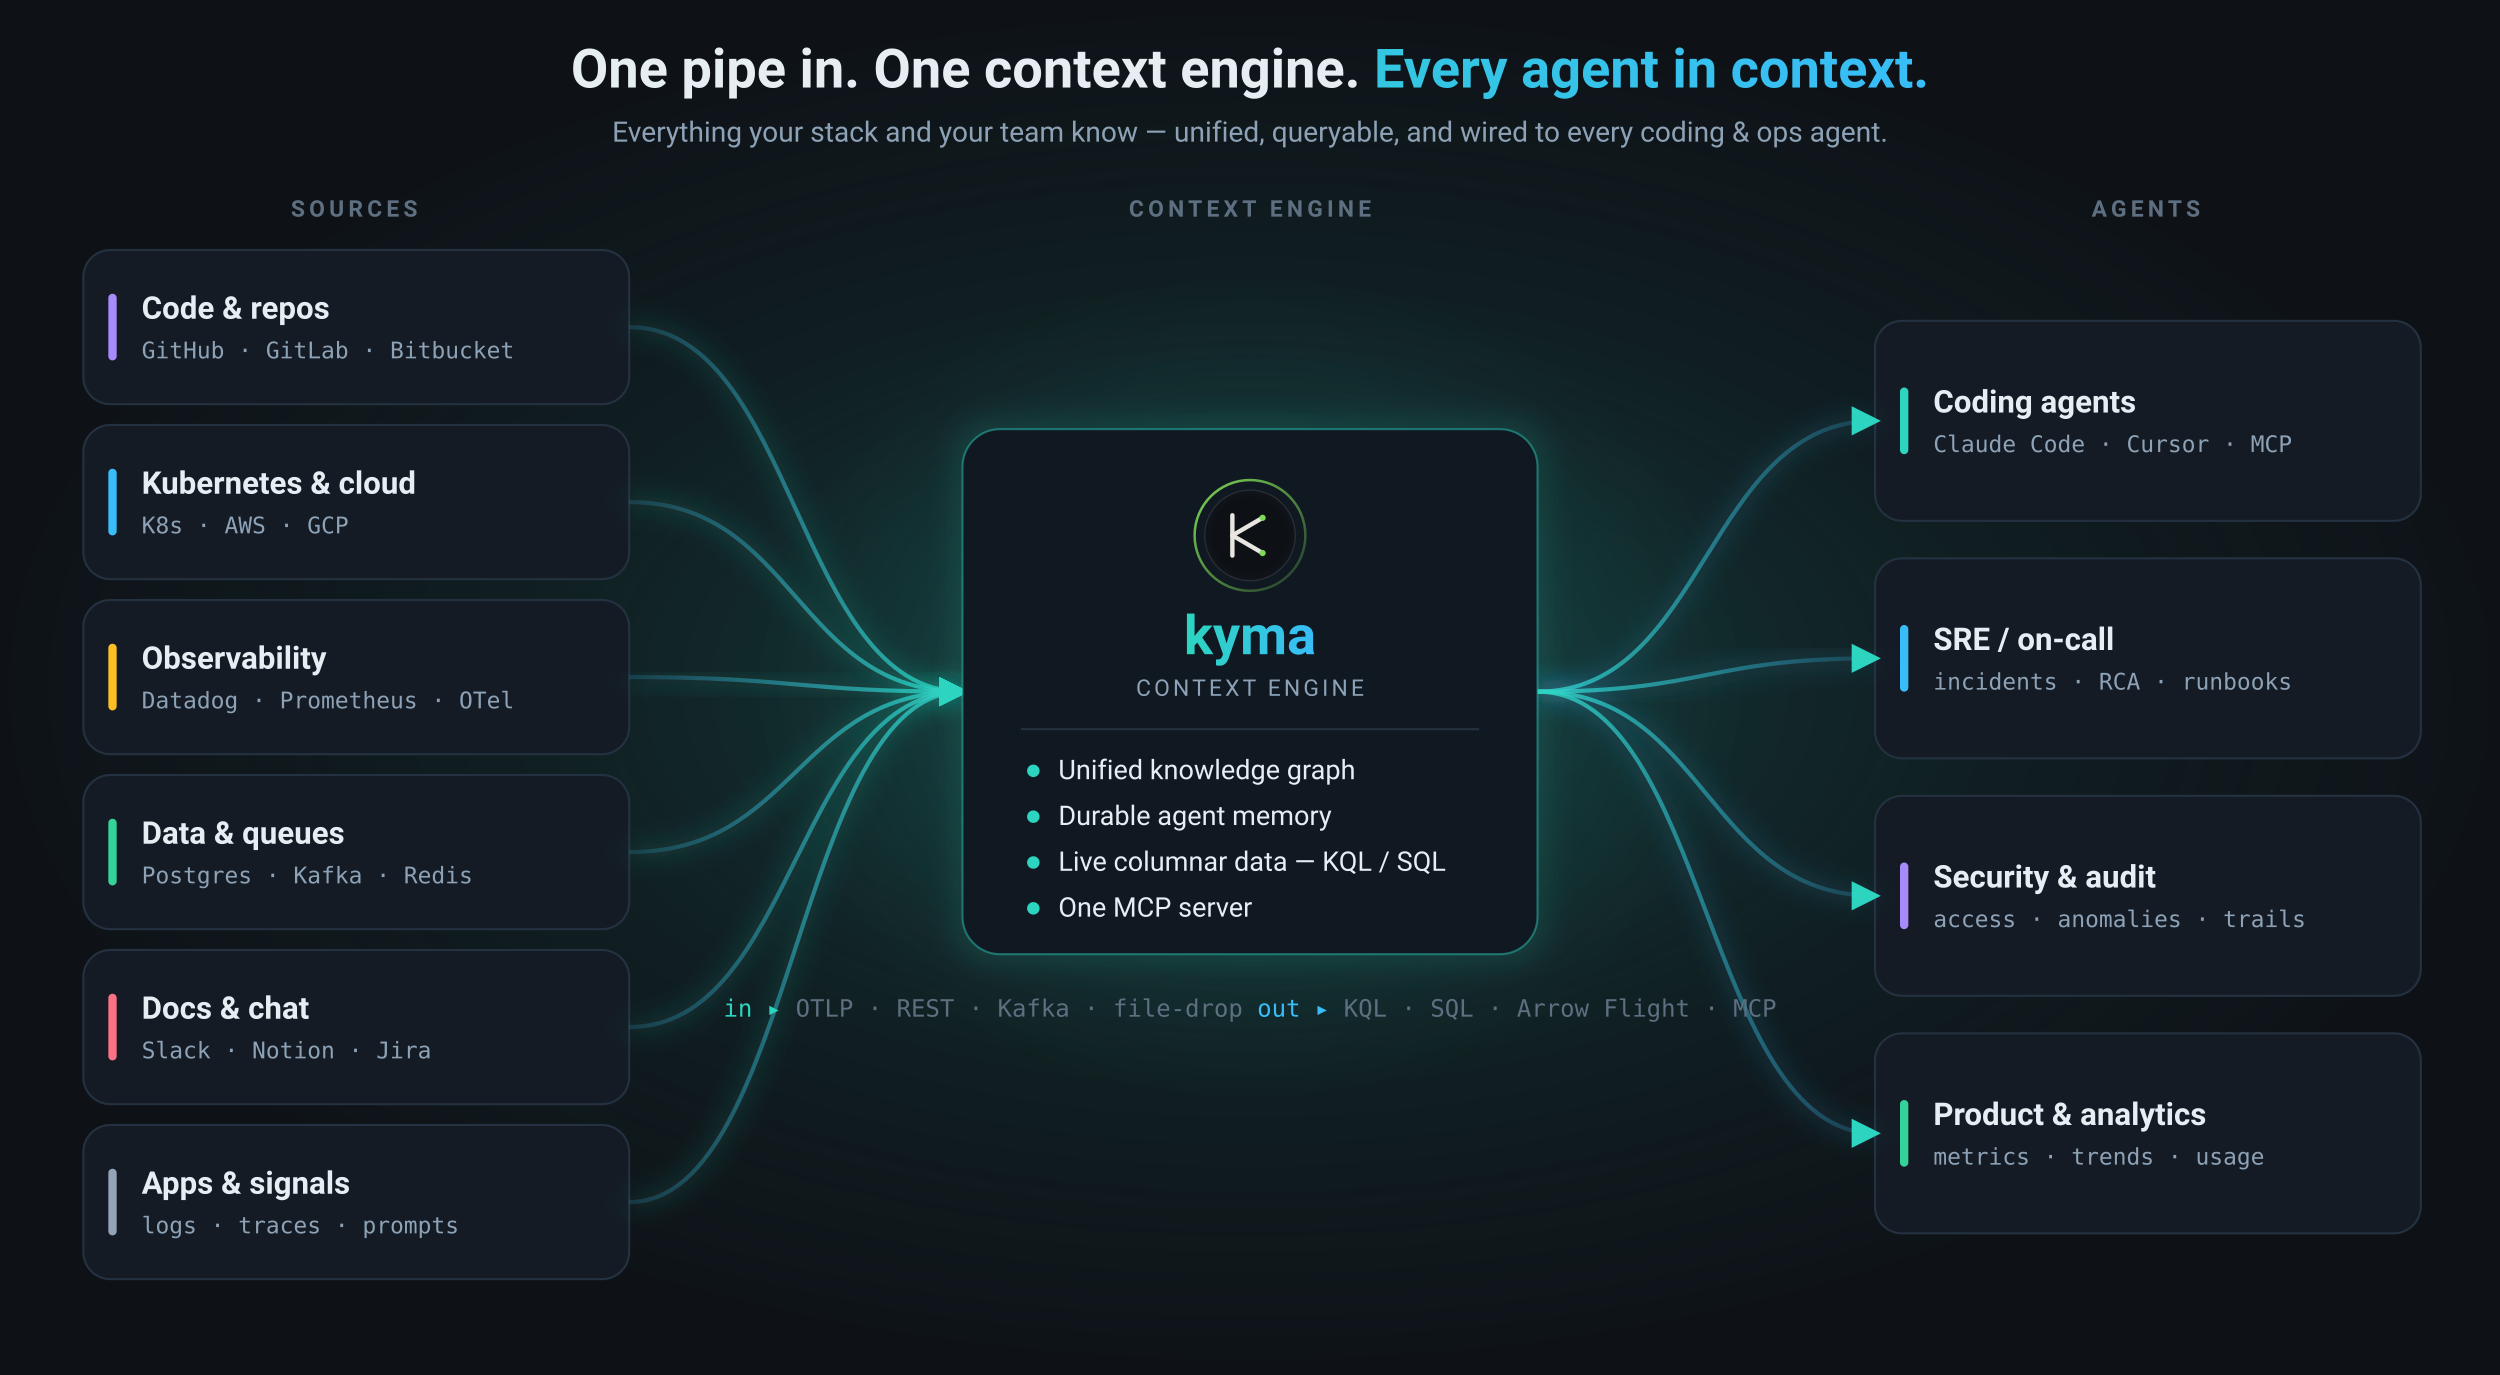
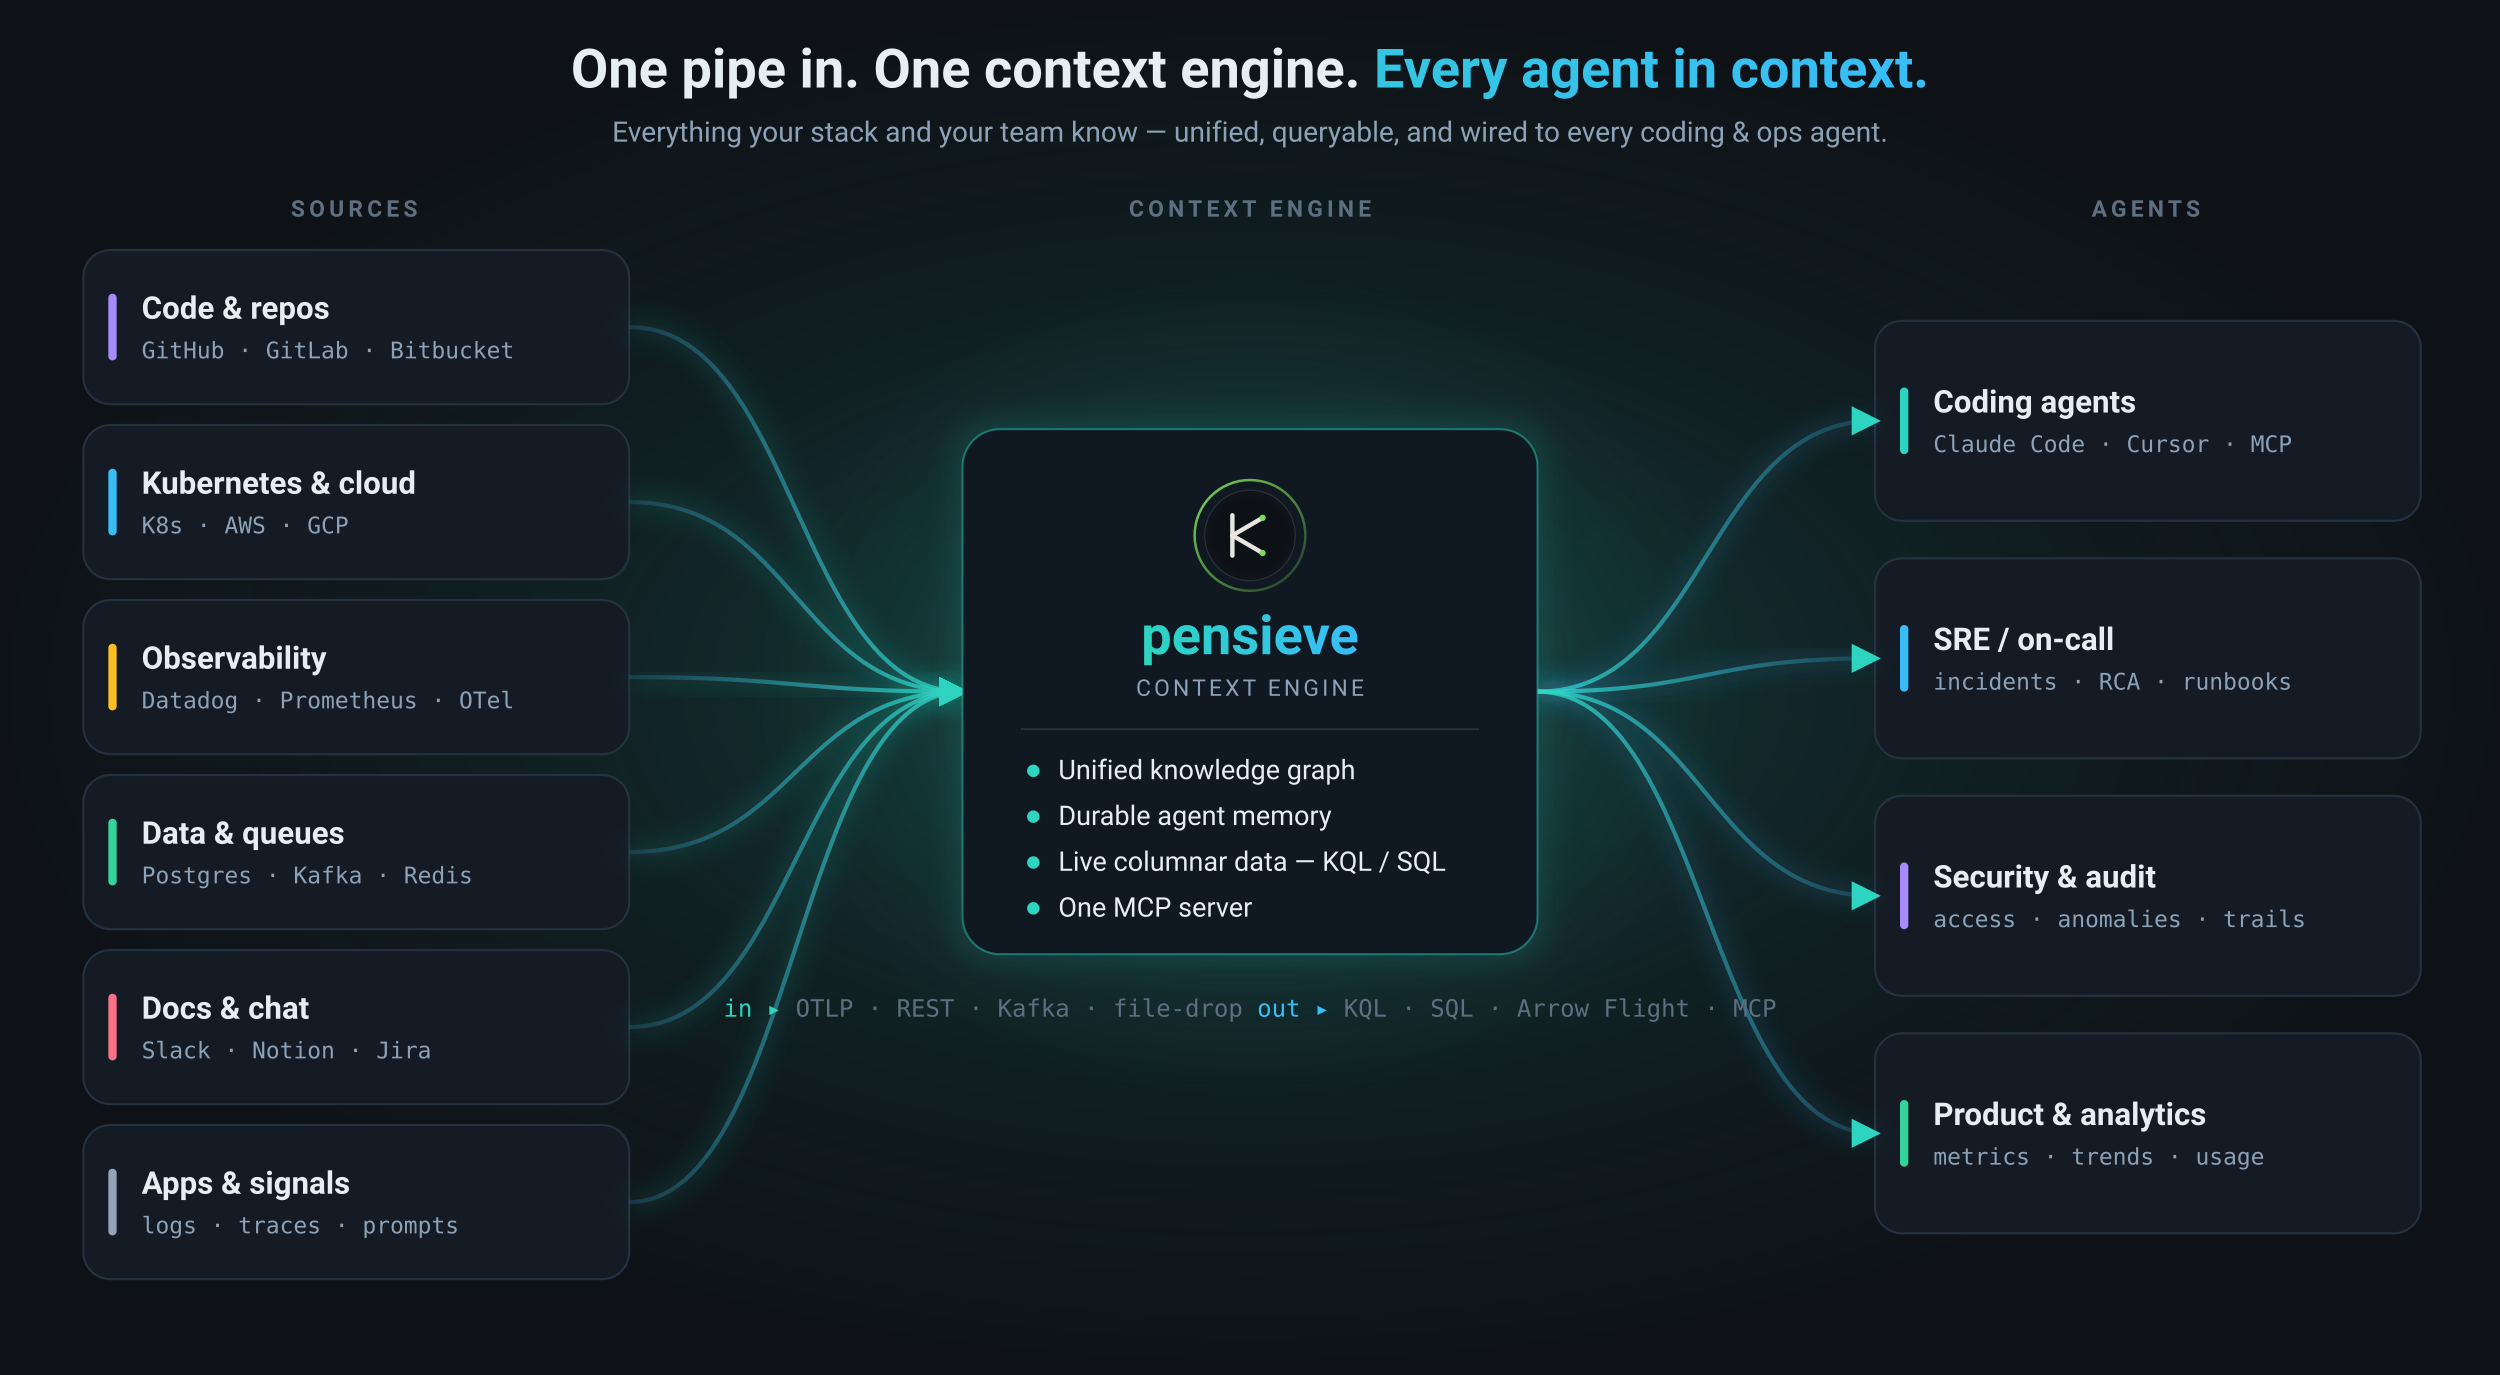
- <svg xmlns="http://www.w3.org/2000/svg" viewBox="0 0 1200 660" font-family="IBM Plex Sans, ui-sans-serif, system-ui, -apple-system, Segoe UI, Roboto, sans-serif" role="img" aria-label="kyma fan-in — your stack and your team's memory into one context engine, out to every agent">
+ <svg xmlns="http://www.w3.org/2000/svg" viewBox="0 0 1200 660" font-family="IBM Plex Sans, ui-sans-serif, system-ui, -apple-system, Segoe UI, Roboto, sans-serif" role="img" aria-label="pensieve fan-in — your stack and your team's memory into one context engine, out to every agent">
  <defs>
    <linearGradient id="brand" x1="0" y1="0" x2="1" y2="0">
      <stop offset="0" stop-color="#2dd4bf" />
      <stop offset="1" stop-color="#38bdf8" />
    </linearGradient>
    <linearGradient id="flowIn" x1="0" y1="0" x2="1" y2="0">
      <stop offset="0" stop-color="#38bdf8" stop-opacity="0.15" />
      <stop offset="1" stop-color="#2dd4bf" stop-opacity="0.85" />
    </linearGradient>
    <linearGradient id="flowOut" x1="0" y1="0" x2="1" y2="0">
      <stop offset="0" stop-color="#2dd4bf" stop-opacity="0.85" />
      <stop offset="1" stop-color="#38bdf8" stop-opacity="0.15" />
    </linearGradient>
    <radialGradient id="glow" cx="50%" cy="50%" r="50%">
      <stop offset="0" stop-color="#2dd4bf" stop-opacity="0.22" />
      <stop offset="60%" stop-color="#2dd4bf" stop-opacity="0.06" />
      <stop offset="100%" stop-color="#2dd4bf" stop-opacity="0" />
    </radialGradient>
    <radialGradient id="kmCore" cx="50%" cy="50%" r="50%">
      <stop offset="0" stop-color="#0d1015" />
      <stop offset="80%" stop-color="#0d1015" />
      <stop offset="100%" stop-color="#11151b" />
    </radialGradient>
    <linearGradient id="kmRing" x1="0" y1="0" x2="1" y2="1">
      <stop offset="0" stop-color="#7ed957" />
      <stop offset="60%" stop-color="#7ed957" stop-opacity="0.5" />
      <stop offset="100%" stop-color="#7ed957" stop-opacity="0.15" />
    </linearGradient>
    <marker id="arr" viewBox="0 0 10 10" refX="8" refY="5" markerWidth="7" markerHeight="7" orient="auto-start-reverse">
      <path d="M0,0 L10,5 L0,10 Z" fill="#2dd4bf" />
    </marker>
    <filter id="soft" x="-30%" y="-30%" width="160%" height="160%">
      <feGaussianBlur stdDeviation="6" />
    </filter>
  </defs>
  <rect width="1200" height="660" fill="#0e1217" />
  <rect width="1200" height="660" fill="url(#glow)" />
  <ellipse cx="600.0" cy="330.0" rx="240" ry="200" fill="url(#glow)" />
  <text x="600.0" y="42" text-anchor="middle" font-size="26" font-weight="700" fill="#e6edf3">One pipe in. One context engine. <tspan fill="url(#brand)">Every agent in context.</tspan>
  </text>
  <text x="600.0" y="68" text-anchor="middle" font-size="13.5" fill="#8da2b6">Everything your stack and your team know — unified, queryable, and wired to every coding &amp; ops agent.</text>
  <text x="170" y="104" text-anchor="middle" font-size="11" font-weight="700" letter-spacing="2" fill="#5d6f80">SOURCES</text>
  <text x="600" y="104" text-anchor="middle" font-size="11" font-weight="700" letter-spacing="2" fill="#5d6f80">CONTEXT ENGINE</text>
  <text x="1030" y="104" text-anchor="middle" font-size="11" font-weight="700" letter-spacing="2" fill="#5d6f80">AGENTS</text>
  <rect x="40" y="120" width="262" height="74" rx="13" fill="#141b24" stroke="#243140" />
  <rect x="52" y="141.0" width="4" height="32" rx="2" fill="#a78bfa" />
  <text x="68" y="153.0" font-size="15" font-weight="600" fill="#e6edf3">Code &amp; repos</text>
  <text x="68" y="172.0" font-size="11" font-family="JetBrains Mono, ui-monospace, monospace" fill="#8da2b6">GitHub · GitLab · Bitbucket</text>
  <rect x="40" y="204" width="262" height="74" rx="13" fill="#141b24" stroke="#243140" />
  <rect x="52" y="225.0" width="4" height="32" rx="2" fill="#38bdf8" />
  <text x="68" y="237.0" font-size="15" font-weight="600" fill="#e6edf3">Kubernetes &amp; cloud</text>
  <text x="68" y="256.0" font-size="11" font-family="JetBrains Mono, ui-monospace, monospace" fill="#8da2b6">K8s · AWS · GCP</text>
  <rect x="40" y="288" width="262" height="74" rx="13" fill="#141b24" stroke="#243140" />
  <rect x="52" y="309.0" width="4" height="32" rx="2" fill="#fbbf24" />
  <text x="68" y="321.0" font-size="15" font-weight="600" fill="#e6edf3">Observability</text>
  <text x="68" y="340.0" font-size="11" font-family="JetBrains Mono, ui-monospace, monospace" fill="#8da2b6">Datadog · Prometheus · OTel</text>
  <rect x="40" y="372" width="262" height="74" rx="13" fill="#141b24" stroke="#243140" />
  <rect x="52" y="393.0" width="4" height="32" rx="2" fill="#34d399" />
  <text x="68" y="405.0" font-size="15" font-weight="600" fill="#e6edf3">Data &amp; queues</text>
  <text x="68" y="424.0" font-size="11" font-family="JetBrains Mono, ui-monospace, monospace" fill="#8da2b6">Postgres · Kafka · Redis</text>
  <rect x="40" y="456" width="262" height="74" rx="13" fill="#141b24" stroke="#243140" />
  <rect x="52" y="477.0" width="4" height="32" rx="2" fill="#fb7185" />
  <text x="68" y="489.0" font-size="15" font-weight="600" fill="#e6edf3">Docs &amp; chat</text>
  <text x="68" y="508.0" font-size="11" font-family="JetBrains Mono, ui-monospace, monospace" fill="#8da2b6">Slack · Notion · Jira</text>
  <rect x="40" y="540" width="262" height="74" rx="13" fill="#141b24" stroke="#243140" />
  <rect x="52" y="561.0" width="4" height="32" rx="2" fill="#94a3b8" />
  <text x="68" y="573.0" font-size="15" font-weight="600" fill="#e6edf3">Apps &amp; signals</text>
  <text x="68" y="592.0" font-size="11" font-family="JetBrains Mono, ui-monospace, monospace" fill="#8da2b6">logs · traces · prompts</text>
  <rect x="900" y="154" width="262" height="96" rx="13" fill="#141b24" stroke="#243140" />
  <rect x="912" y="186.0" width="4" height="32" rx="2" fill="#2dd4bf" />
  <text x="928" y="198.0" font-size="15" font-weight="600" fill="#e6edf3">Coding agents</text>
  <text x="928" y="217.0" font-size="11" font-family="JetBrains Mono, ui-monospace, monospace" fill="#8da2b6">Claude Code · Cursor · MCP</text>
  <rect x="900" y="268" width="262" height="96" rx="13" fill="#141b24" stroke="#243140" />
  <rect x="912" y="300.0" width="4" height="32" rx="2" fill="#38bdf8" />
  <text x="928" y="312.0" font-size="15" font-weight="600" fill="#e6edf3">SRE / on-call</text>
  <text x="928" y="331.0" font-size="11" font-family="JetBrains Mono, ui-monospace, monospace" fill="#8da2b6">incidents · RCA · runbooks</text>
  <rect x="900" y="382" width="262" height="96" rx="13" fill="#141b24" stroke="#243140" />
  <rect x="912" y="414.0" width="4" height="32" rx="2" fill="#a78bfa" />
  <text x="928" y="426.0" font-size="15" font-weight="600" fill="#e6edf3">Security &amp; audit</text>
  <text x="928" y="445.0" font-size="11" font-family="JetBrains Mono, ui-monospace, monospace" fill="#8da2b6">access · anomalies · trails</text>
  <rect x="900" y="496" width="262" height="96" rx="13" fill="#141b24" stroke="#243140" />
  <rect x="912" y="528.0" width="4" height="32" rx="2" fill="#34d399" />
  <text x="928" y="540.0" font-size="15" font-weight="600" fill="#e6edf3">Product &amp; analytics</text>
  <text x="928" y="559.0" font-size="11" font-family="JetBrains Mono, ui-monospace, monospace" fill="#8da2b6">metrics · trends · usage</text>
  <path d="M 302 157.0 C 382.0 157.0 382.0 332.0 462 332.0" fill="none" stroke="#2dd4bf" stroke-opacity="0.18" stroke-width="6" filter="url(#soft)" />
  <path d="M 302 157.0 C 382.0 157.0 382.0 332.0 462 332.0" fill="none" stroke="url(#flowIn)" stroke-width="2" marker-end="url(#arr)" />
  <path d="M 302 241.0 C 382.0 241.0 382.0 332.0 462 332.0" fill="none" stroke="#2dd4bf" stroke-opacity="0.18" stroke-width="6" filter="url(#soft)" />
  <path d="M 302 241.0 C 382.0 241.0 382.0 332.0 462 332.0" fill="none" stroke="url(#flowIn)" stroke-width="2" marker-end="url(#arr)" />
  <path d="M 302 325.0 C 382.0 325.0 382.0 332.0 462 332.0" fill="none" stroke="#2dd4bf" stroke-opacity="0.18" stroke-width="6" filter="url(#soft)" />
  <path d="M 302 325.0 C 382.0 325.0 382.0 332.0 462 332.0" fill="none" stroke="url(#flowIn)" stroke-width="2" marker-end="url(#arr)" />
  <path d="M 302 409.0 C 382.0 409.0 382.0 332.0 462 332.0" fill="none" stroke="#2dd4bf" stroke-opacity="0.18" stroke-width="6" filter="url(#soft)" />
  <path d="M 302 409.0 C 382.0 409.0 382.0 332.0 462 332.0" fill="none" stroke="url(#flowIn)" stroke-width="2" marker-end="url(#arr)" />
  <path d="M 302 493.0 C 382.0 493.0 382.0 332.0 462 332.0" fill="none" stroke="#2dd4bf" stroke-opacity="0.18" stroke-width="6" filter="url(#soft)" />
  <path d="M 302 493.0 C 382.0 493.0 382.0 332.0 462 332.0" fill="none" stroke="url(#flowIn)" stroke-width="2" marker-end="url(#arr)" />
  <path d="M 302 577.0 C 382.0 577.0 382.0 332.0 462 332.0" fill="none" stroke="#2dd4bf" stroke-opacity="0.18" stroke-width="6" filter="url(#soft)" />
  <path d="M 302 577.0 C 382.0 577.0 382.0 332.0 462 332.0" fill="none" stroke="url(#flowIn)" stroke-width="2" marker-end="url(#arr)" />
  <path d="M 738 332.0 C 819.0 332.0 819.0 202.0 900 202.0" fill="none" stroke="#38bdf8" stroke-opacity="0.18" stroke-width="6" filter="url(#soft)" />
  <path d="M 738 332.0 C 819.0 332.0 819.0 202.0 900 202.0" fill="none" stroke="url(#flowOut)" stroke-width="2" marker-end="url(#arr)" />
  <path d="M 738 332.0 C 819.0 332.0 819.0 316.0 900 316.0" fill="none" stroke="#38bdf8" stroke-opacity="0.18" stroke-width="6" filter="url(#soft)" />
  <path d="M 738 332.0 C 819.0 332.0 819.0 316.0 900 316.0" fill="none" stroke="url(#flowOut)" stroke-width="2" marker-end="url(#arr)" />
  <path d="M 738 332.0 C 819.0 332.0 819.0 430.0 900 430.0" fill="none" stroke="#38bdf8" stroke-opacity="0.18" stroke-width="6" filter="url(#soft)" />
  <path d="M 738 332.0 C 819.0 332.0 819.0 430.0 900 430.0" fill="none" stroke="url(#flowOut)" stroke-width="2" marker-end="url(#arr)" />
  <path d="M 738 332.0 C 819.0 332.0 819.0 544.0 900 544.0" fill="none" stroke="#38bdf8" stroke-opacity="0.18" stroke-width="6" filter="url(#soft)" />
  <path d="M 738 332.0 C 819.0 332.0 819.0 544.0 900 544.0" fill="none" stroke="url(#flowOut)" stroke-width="2" marker-end="url(#arr)" />
  <rect x="456" y="200" width="288" height="264" rx="20" fill="#2dd4bf" opacity="0.10" filter="url(#soft)" />
  <rect x="462" y="206" width="276" height="252" rx="18" fill="#101822" stroke="#2dd4bf" stroke-opacity="0.45" />
  <g transform="translate(571.0 228) scale(0.6042)">
    <circle cx="48" cy="48" r="44" fill="none" stroke="url(#kmRing)" stroke-width="2" />
    <circle cx="48" cy="48" r="36" fill="url(#kmCore)" stroke="#2a2e36" stroke-width="1" />
    <g stroke="#e8e6e0" stroke-width="3.5" stroke-linecap="round" fill="none">
      <line x1="34" y1="32" x2="34" y2="64" />
      <line x1="34" y1="48" x2="58" y2="34" />
      <line x1="34" y1="48" x2="58" y2="62" />
    </g>
    <circle cx="58" cy="34" r="2.5" fill="#7ed957" />
    <circle cx="58" cy="62" r="2.5" fill="#7ed957" />
  </g>
-   <text x="600.0" y="314" text-anchor="middle" font-size="26" font-weight="700" fill="url(#brand)">kyma</text>
+   <text x="600.0" y="314" text-anchor="middle" font-size="26" font-weight="700" fill="url(#brand)">pensieve</text>
  <text x="600.0" y="334" text-anchor="middle" font-size="11" letter-spacing="1.5" fill="#8da2b6">CONTEXT ENGINE</text>
  <line x1="490" y1="350" x2="710" y2="350" stroke="#243140" />
  <circle cx="496" cy="370" r="3" fill="#2dd4bf" />
  <text x="508" y="374" font-size="13" fill="#e6edf3">Unified knowledge graph</text>
  <circle cx="496" cy="392" r="3" fill="#2dd4bf" />
  <text x="508" y="396" font-size="13" fill="#e6edf3">Durable agent memory</text>
  <circle cx="496" cy="414" r="3" fill="#2dd4bf" />
  <text x="508" y="418" font-size="13" fill="#e6edf3">Live columnar data — KQL / SQL</text>
  <circle cx="496" cy="436" r="3" fill="#2dd4bf" />
  <text x="508" y="440" font-size="13" fill="#e6edf3">One MCP server</text>
  <text x="600.0" y="488" text-anchor="middle" font-size="11.5" font-family="JetBrains Mono, ui-monospace, monospace" fill="#5d6f80">
    <tspan fill="#2dd4bf">in ▸</tspan> OTLP · REST · Kafka · file-drop      <tspan fill="#38bdf8">out ▸</tspan> KQL · SQL · Arrow Flight · MCP</text>
</svg>
